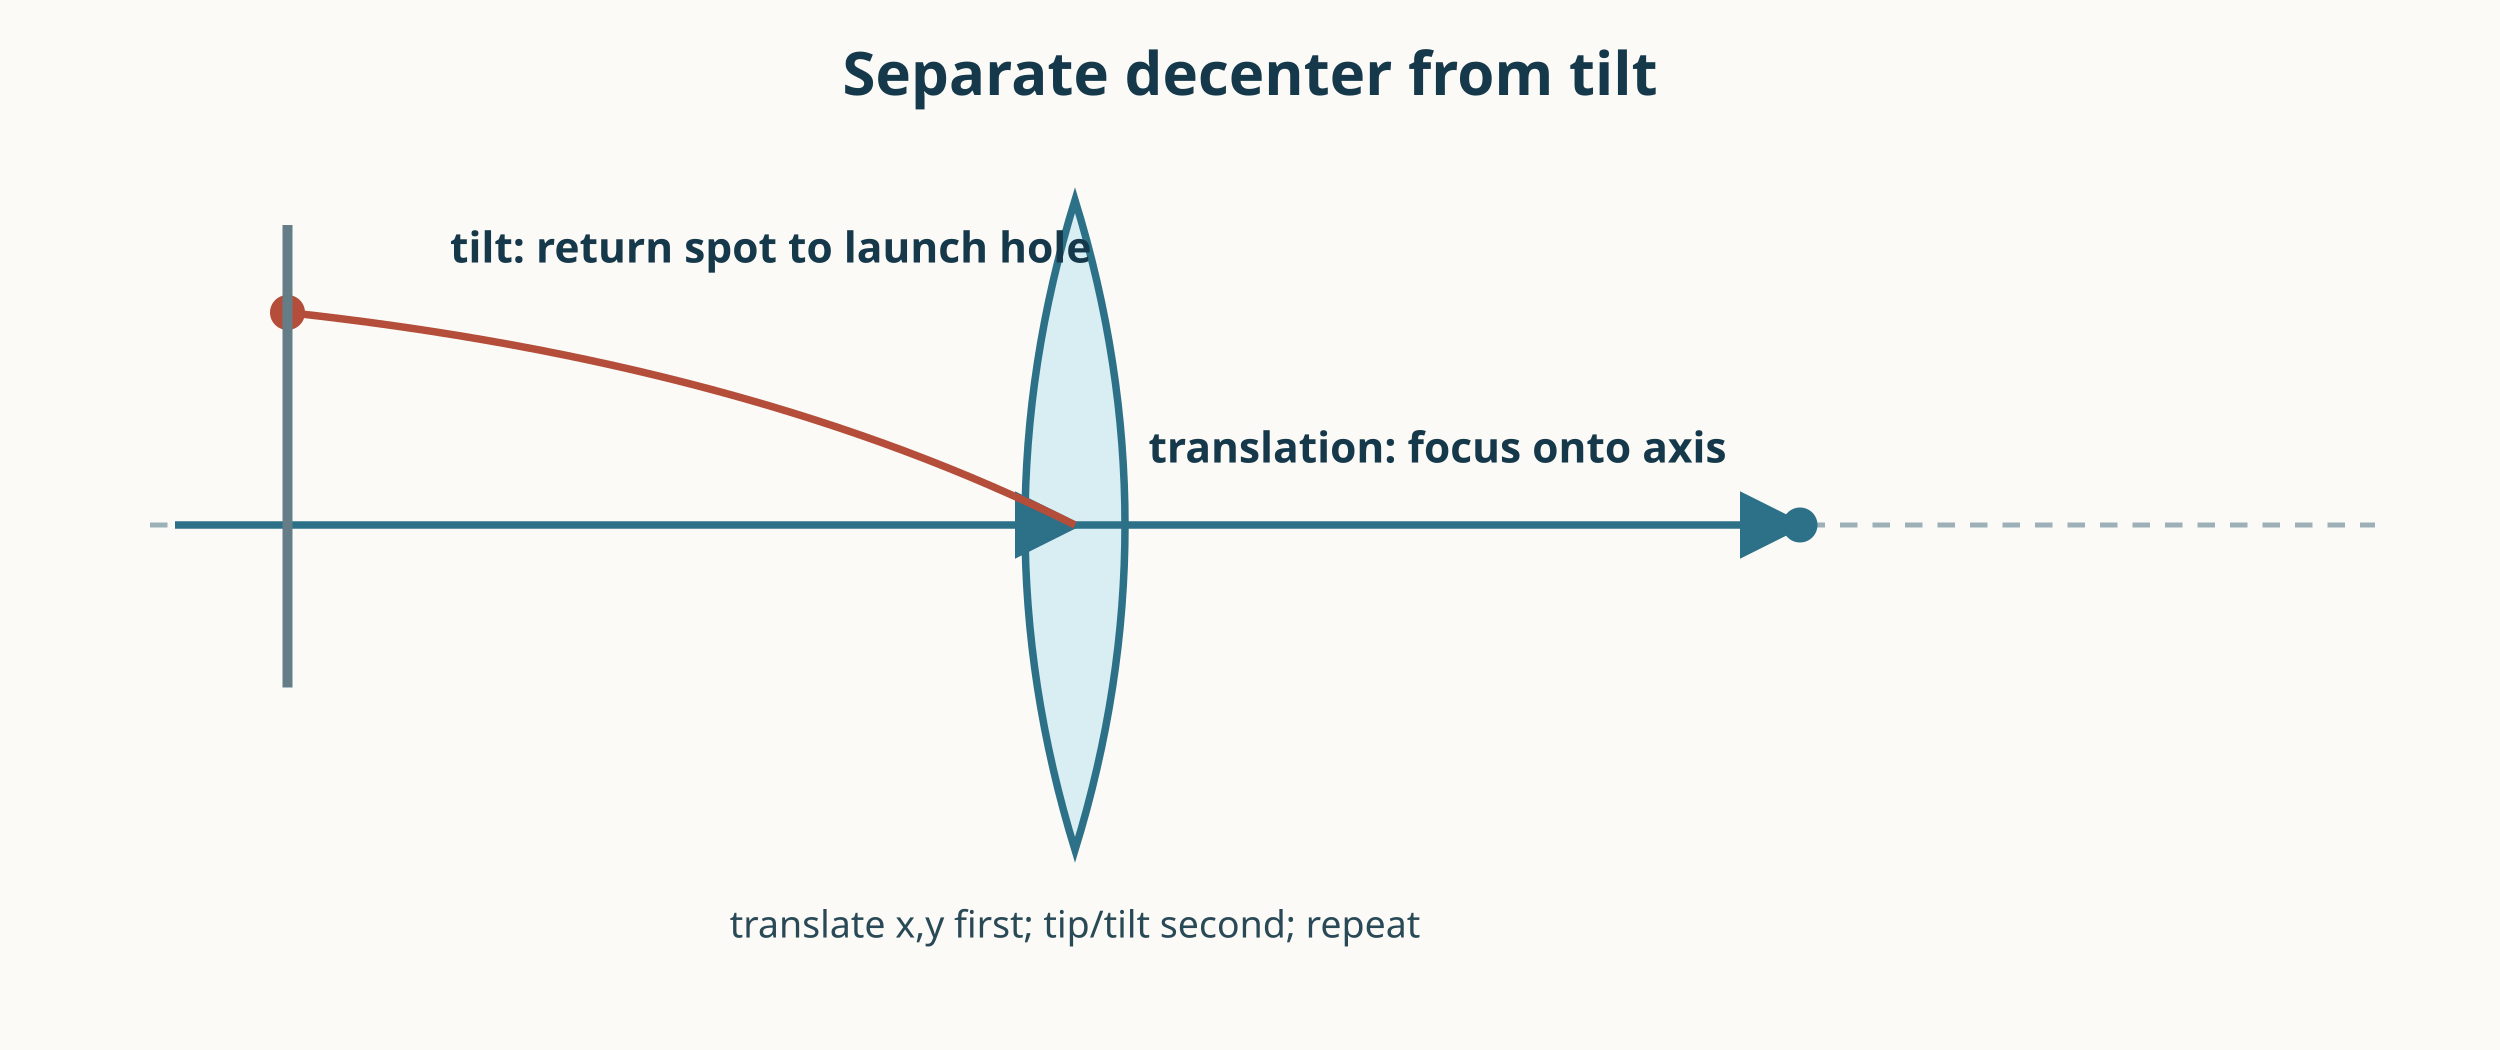
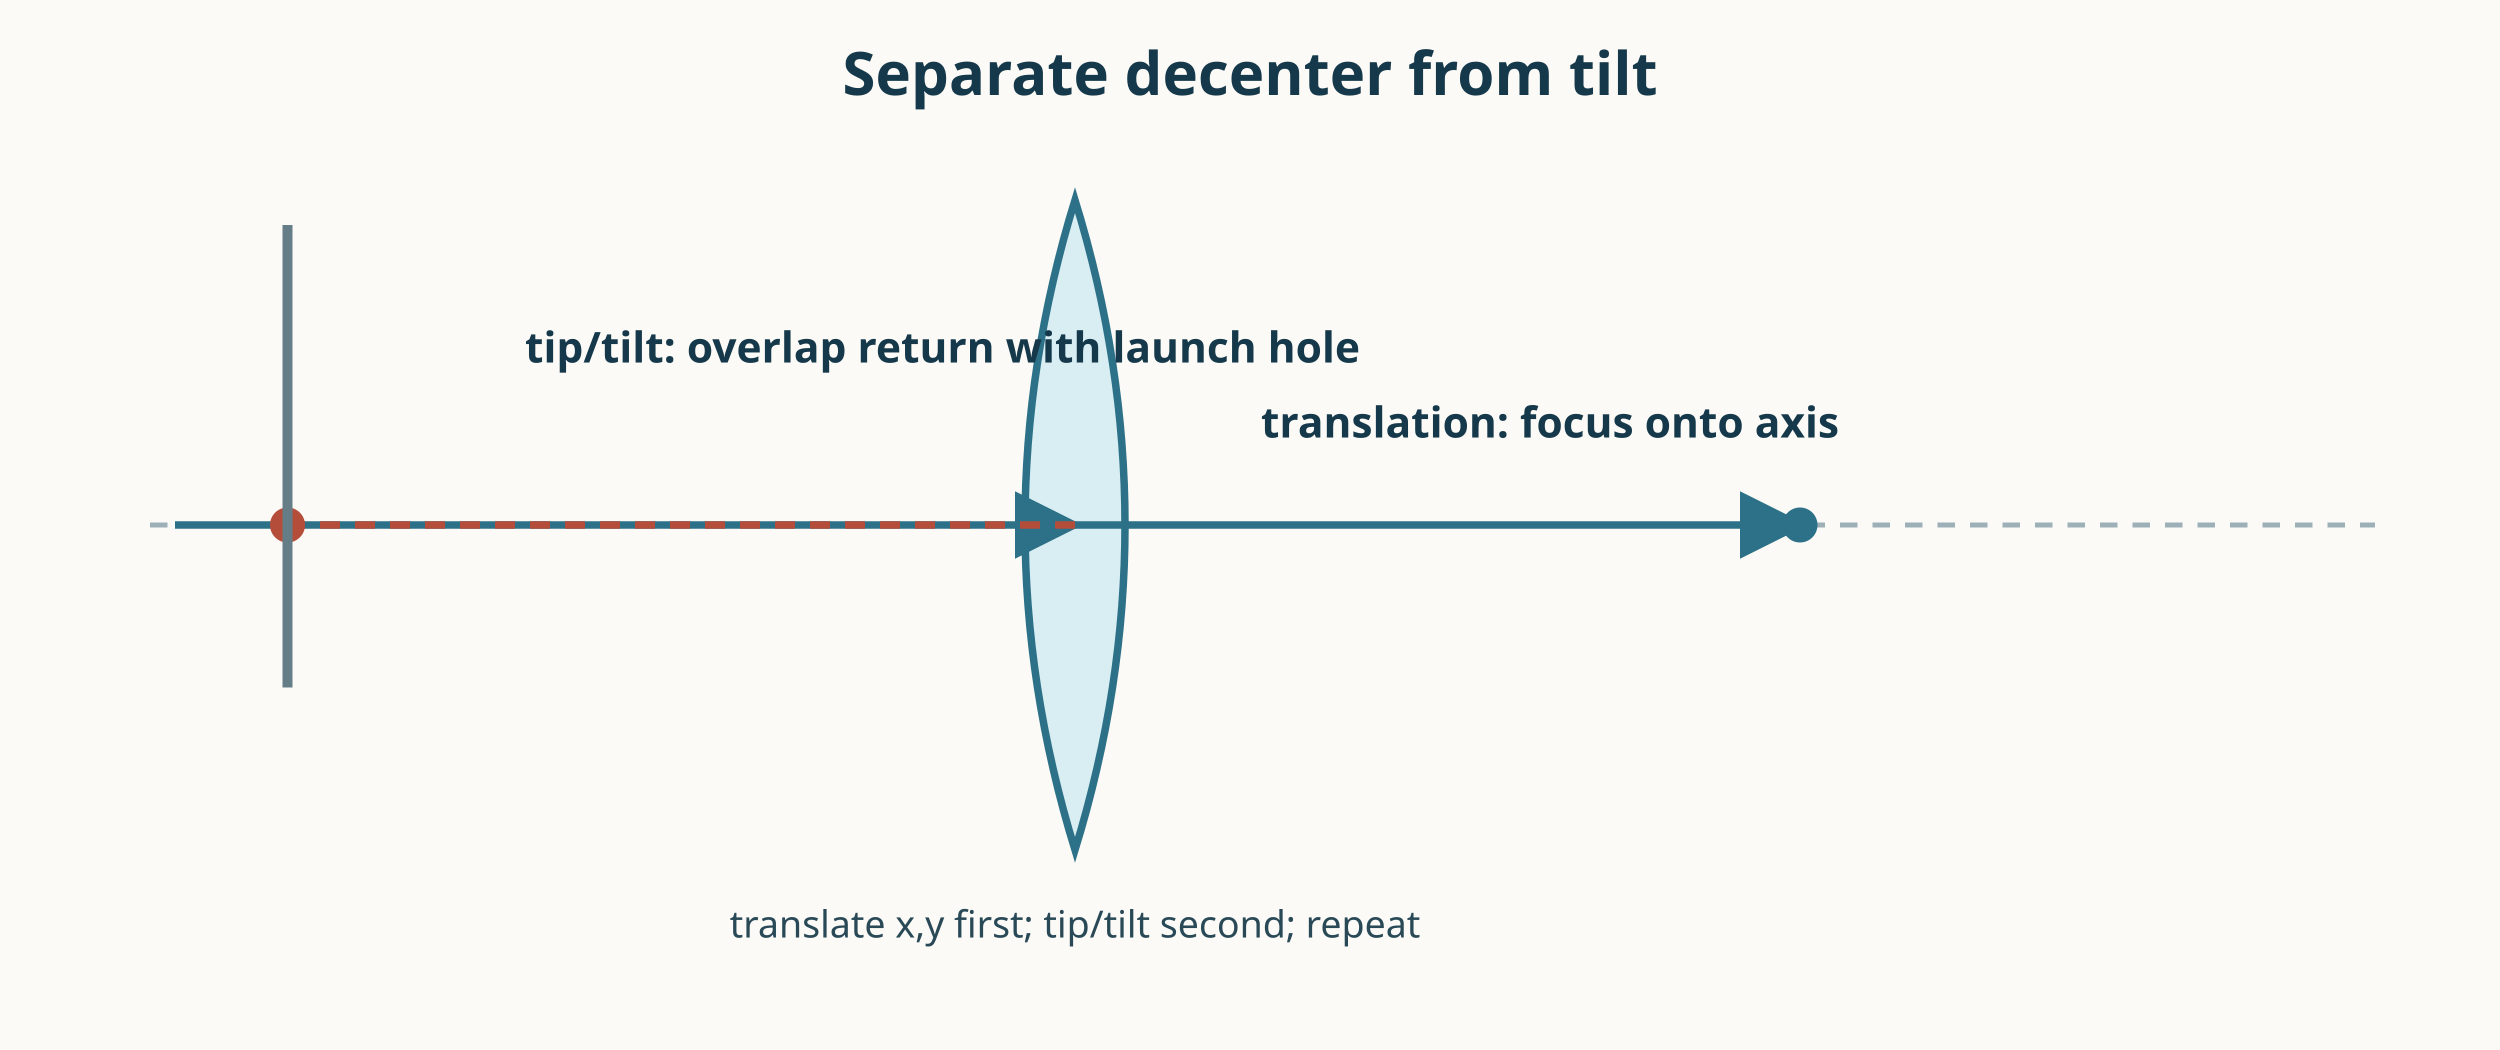
<svg xmlns="http://www.w3.org/2000/svg" viewBox="0 0 1000 420" role="img" aria-labelledby="title desc">
  <defs>
    <marker id="a" markerWidth="9" markerHeight="9" refX="8" refY="4.5" orient="auto">
      <path d="M0 0L9 4.5L0 9z" fill="#2d7188" />
    </marker>
-     <style>.t{font:700 24px sans-serif;fill:#15384a}.h{font:700 17px sans-serif;fill:#15384a}.l{font:15px sans-serif;fill:#294957}.b{stroke:#2d7188;stroke-width:3;fill:none;marker-end:url(#a)}.r{stroke:#b44d3a;stroke-width:3;fill:none}.lens{fill:#d8eef3;stroke:#2d7188;stroke-width:3}</style>
+     <style>.t{font:700 24px sans-serif;fill:#15384a}.h{font:700 17px sans-serif;fill:#15384a}.l{font:15px sans-serif;fill:#294957}.b{stroke:#2d7188;stroke-width:3;fill:none;marker-end:url(#a)}.r{stroke:#b44d3a;stroke-width:3;fill:none;stroke-dasharray:8 6}.lens{fill:#d8eef3;stroke:#2d7188;stroke-width:3}</style>
  </defs>
  <rect width="1000" height="420" fill="#fbfaf6" />
  <text x="500" y="38" text-anchor="middle" class="t">Separate decenter from tilt</text>
  <line x1="60" y1="210" x2="950" y2="210" stroke="#9db0b7" stroke-width="2" stroke-dasharray="7 6" />
  <path d="M430 80Q390 210 430 340Q470 210 430 80z" class="lens" />
  <line x1="70" y1="210" x2="430" y2="210" class="b" />
  <line x1="430" y1="210" x2="720" y2="210" class="b" />
  <circle cx="720" cy="210" r="7" fill="#2d7188" />
-   <text x="575" y="185" text-anchor="middle" class="h">translation: focus onto axis</text>
-   <path d="M430 210Q300 145 115 125" class="r" />
-   <circle cx="115" cy="125" r="7" fill="#b44d3a" />
+   <text x="620" y="175" text-anchor="middle" class="h">translation: focus onto axis</text>
+   <line x1="430" y1="210" x2="115" y2="210" class="r" />
+   <circle cx="115" cy="210" r="7" fill="#b44d3a" />
  <line x1="115" y1="90" x2="115" y2="275" stroke="#657d87" stroke-width="4" />
-   <text x="180" y="105" class="h">tilt: return spot to launch hole</text>
+   <text x="210" y="145" class="h">tip/tilt: overlap return with launch hole</text>
  <text x="430" y="375" text-anchor="middle" class="l">translate x,y first; tip/tilt second; repeat</text>
</svg>
